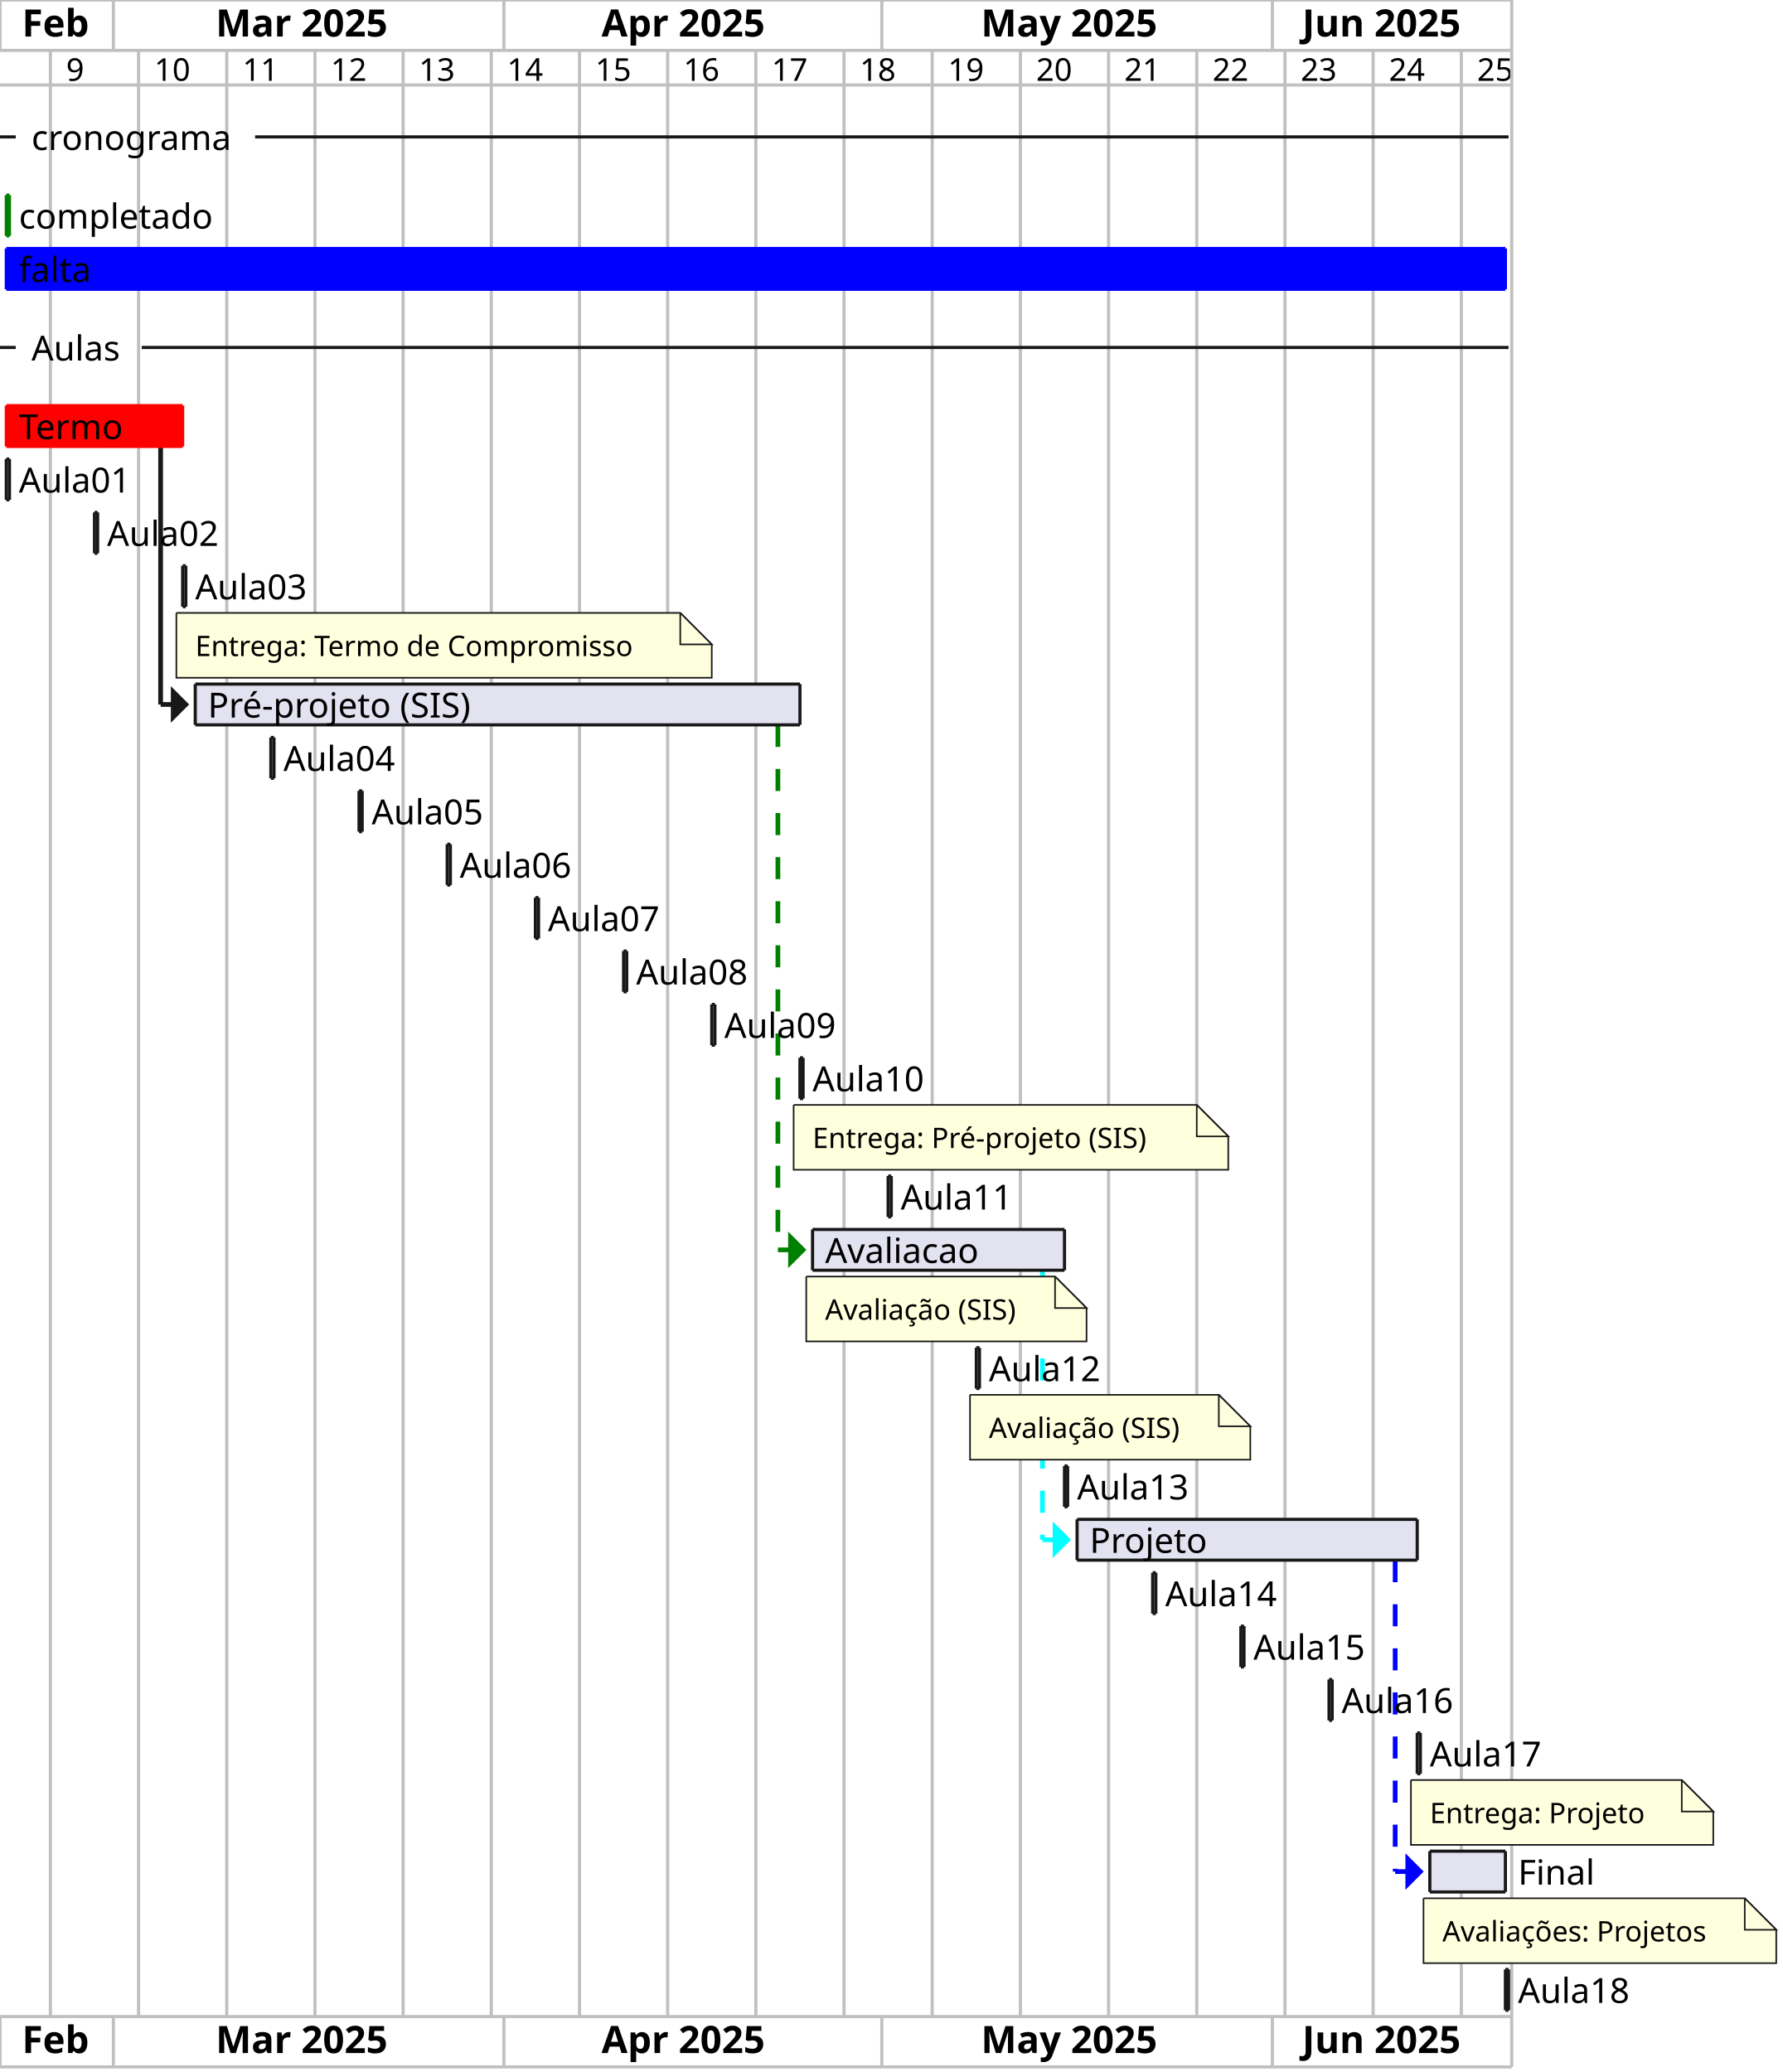
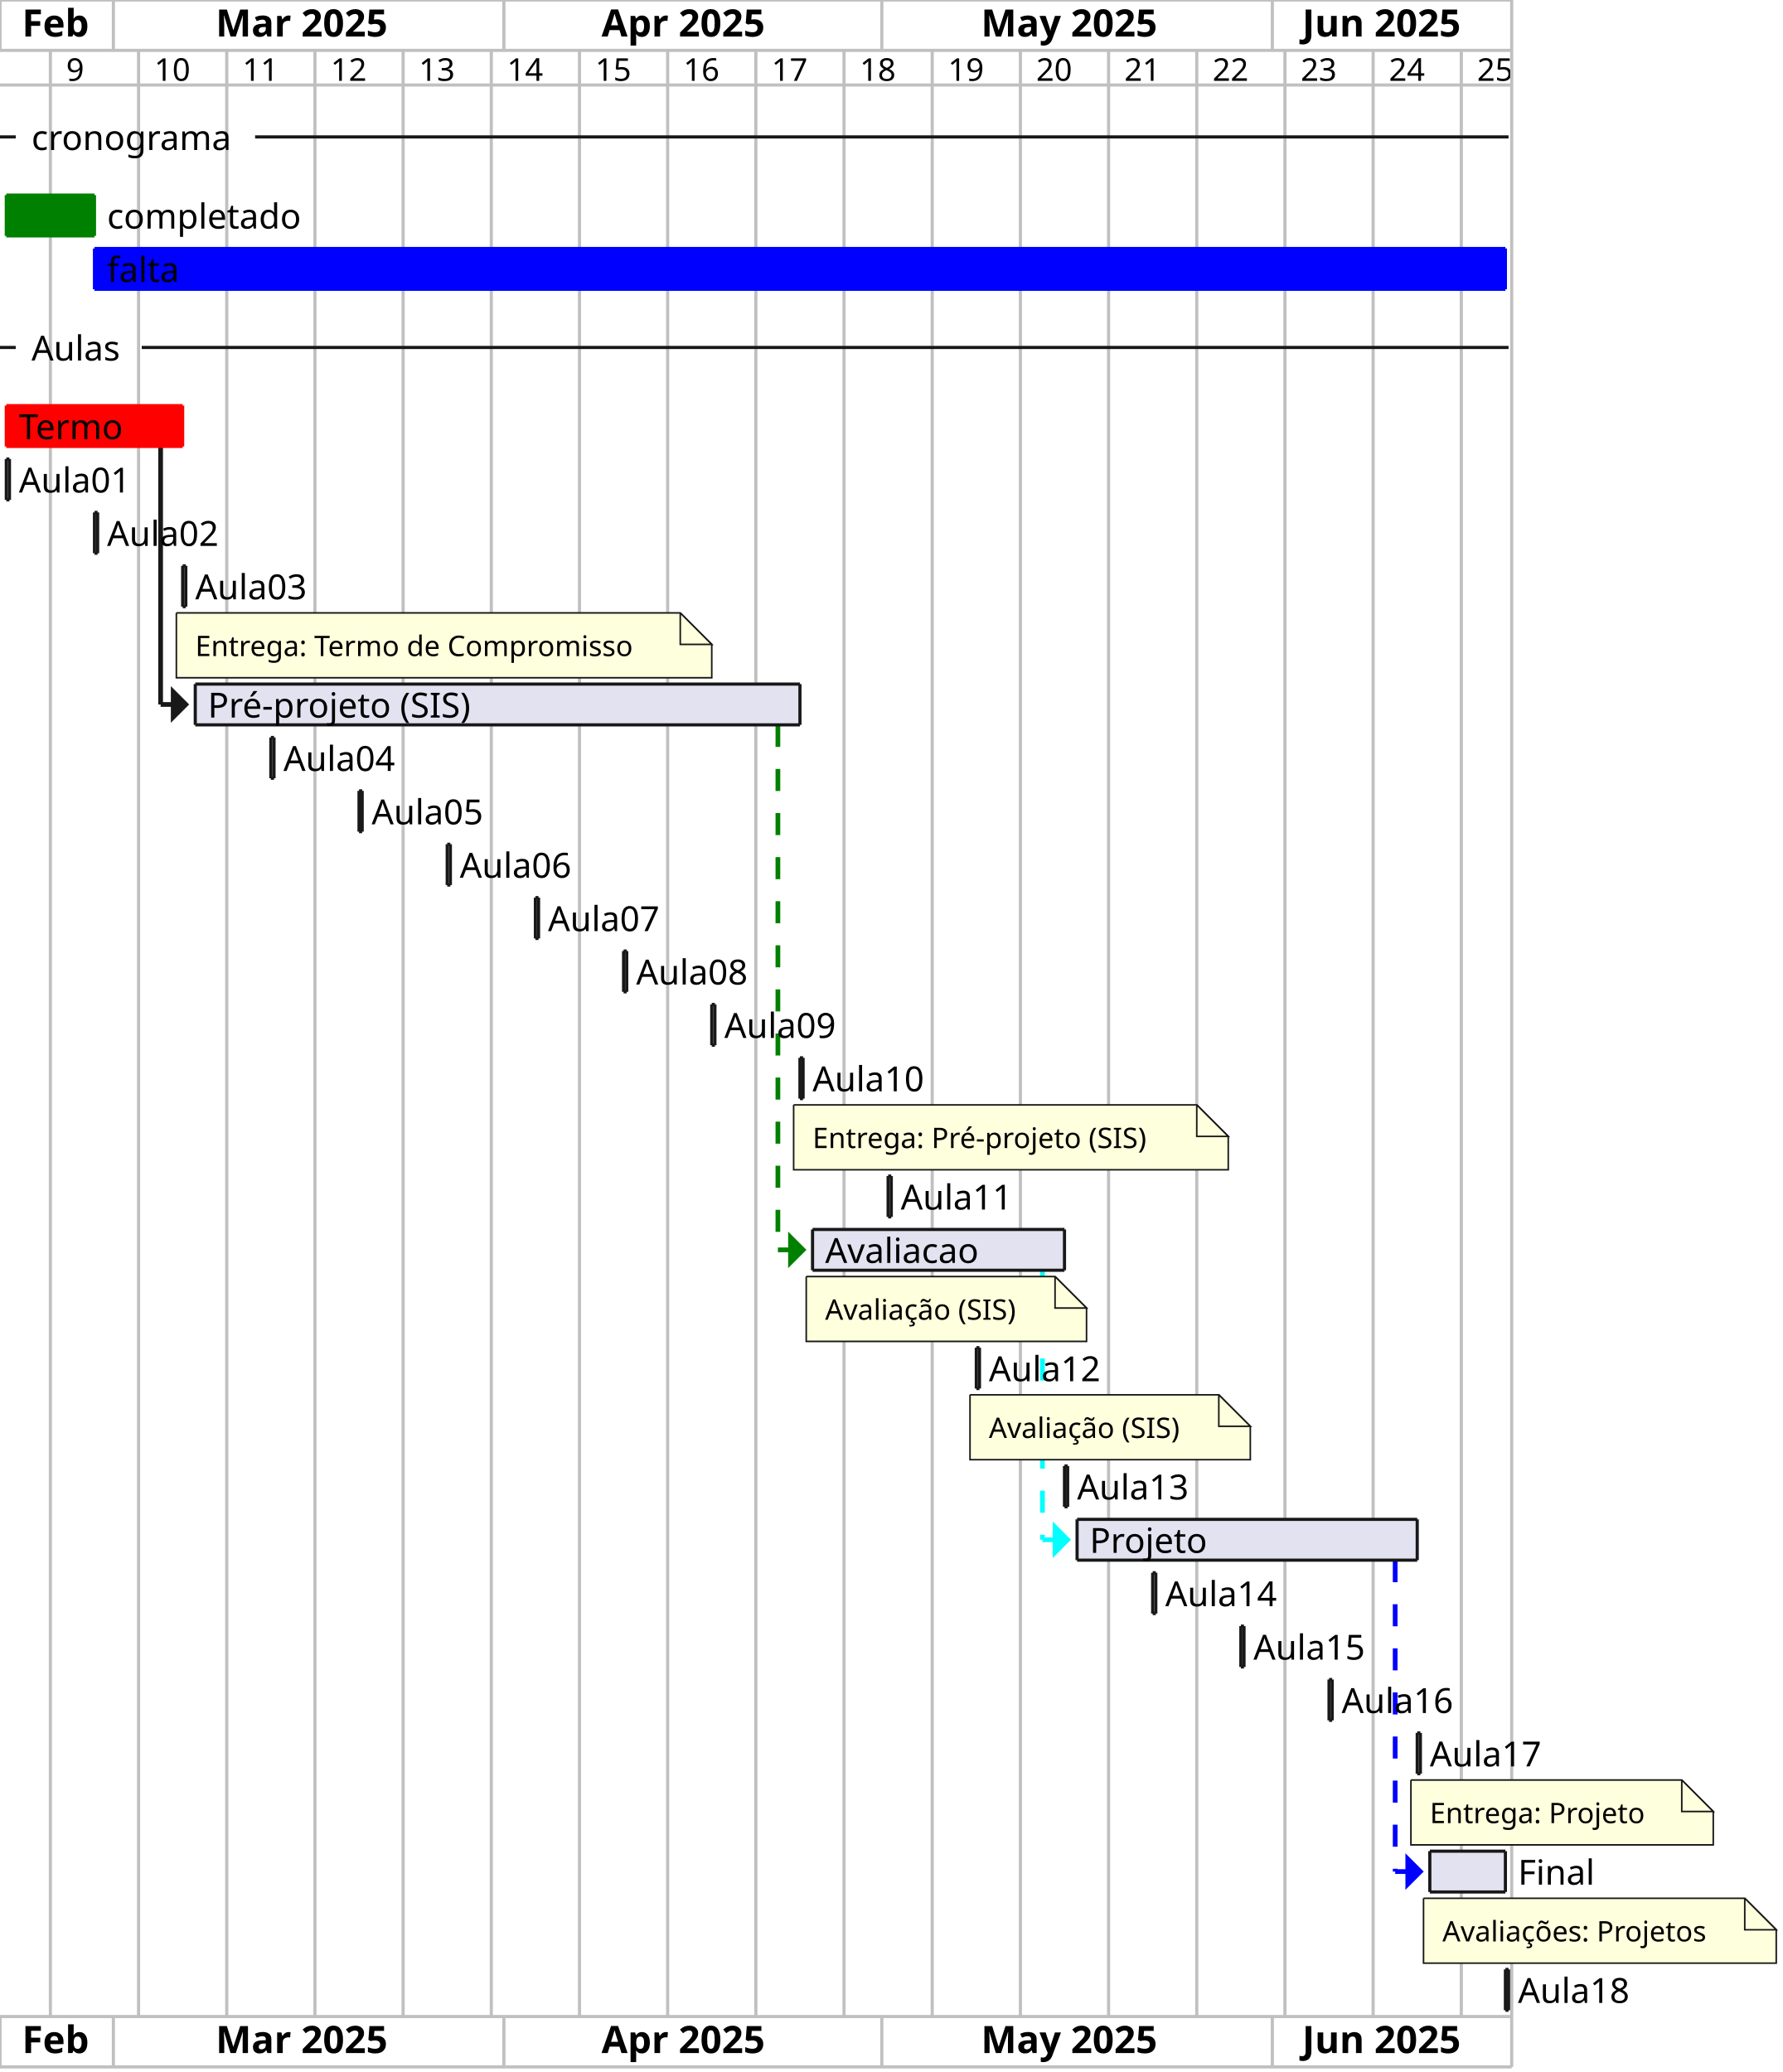
<svg xmlns="http://www.w3.org/2000/svg" contentStyleType="text/css" height="658px" preserveAspectRatio="none" style="width:566px;height:658px;background:#FFFFFF;" version="1.1" viewBox="0 0 566 658" width="566px" zoomAndPan="magnify">
  <defs />
  <g>
    <text fill="#000000" font-family="sans-serif" font-size="10" lengthAdjust="spacing" textLength="6" x="21" y="25.668">9</text>
    <text fill="#000000" font-family="sans-serif" font-size="10" lengthAdjust="spacing" textLength="12" x="49" y="25.668">10</text>
    <text fill="#000000" font-family="sans-serif" font-size="10" lengthAdjust="spacing" textLength="12" x="77" y="25.668">11</text>
    <text fill="#000000" font-family="sans-serif" font-size="10" lengthAdjust="spacing" textLength="12" x="105" y="25.668">12</text>
    <text fill="#000000" font-family="sans-serif" font-size="10" lengthAdjust="spacing" textLength="12" x="133" y="25.668">13</text>
    <text fill="#000000" font-family="sans-serif" font-size="10" lengthAdjust="spacing" textLength="12" x="161" y="25.668">14</text>
    <text fill="#000000" font-family="sans-serif" font-size="10" lengthAdjust="spacing" textLength="12" x="189" y="25.668">15</text>
    <text fill="#000000" font-family="sans-serif" font-size="10" lengthAdjust="spacing" textLength="12" x="217" y="25.668">16</text>
    <text fill="#000000" font-family="sans-serif" font-size="10" lengthAdjust="spacing" textLength="12" x="245" y="25.668">17</text>
    <text fill="#000000" font-family="sans-serif" font-size="10" lengthAdjust="spacing" textLength="12" x="273" y="25.668">18</text>
    <text fill="#000000" font-family="sans-serif" font-size="10" lengthAdjust="spacing" textLength="12" x="301" y="25.668">19</text>
    <text fill="#000000" font-family="sans-serif" font-size="10" lengthAdjust="spacing" textLength="12" x="329" y="25.668">20</text>
    <text fill="#000000" font-family="sans-serif" font-size="10" lengthAdjust="spacing" textLength="12" x="357" y="25.668">21</text>
    <text fill="#000000" font-family="sans-serif" font-size="10" lengthAdjust="spacing" textLength="12" x="385" y="25.668">22</text>
    <text fill="#000000" font-family="sans-serif" font-size="10" lengthAdjust="spacing" textLength="12" x="413" y="25.668">23</text>
    <text fill="#000000" font-family="sans-serif" font-size="10" lengthAdjust="spacing" textLength="12" x="441" y="25.668">24</text>
    <text fill="#000000" font-family="sans-serif" font-size="10" lengthAdjust="spacing" textLength="12" x="469" y="25.668">25</text>
    <line style="stroke:#C0C0C0;stroke-width:1.0;" x1="16" x2="16" y1="16" y2="640.385" />
    <line style="stroke:#C0C0C0;stroke-width:1.0;" x1="44" x2="44" y1="16" y2="640.385" />
    <line style="stroke:#C0C0C0;stroke-width:1.0;" x1="72" x2="72" y1="16" y2="640.385" />
    <line style="stroke:#C0C0C0;stroke-width:1.0;" x1="100" x2="100" y1="16" y2="640.385" />
    <line style="stroke:#C0C0C0;stroke-width:1.0;" x1="128" x2="128" y1="16" y2="640.385" />
    <line style="stroke:#C0C0C0;stroke-width:1.0;" x1="156" x2="156" y1="16" y2="640.385" />
    <line style="stroke:#C0C0C0;stroke-width:1.0;" x1="184" x2="184" y1="16" y2="640.385" />
    <line style="stroke:#C0C0C0;stroke-width:1.0;" x1="212" x2="212" y1="16" y2="640.385" />
    <line style="stroke:#C0C0C0;stroke-width:1.0;" x1="240" x2="240" y1="16" y2="640.385" />
    <line style="stroke:#C0C0C0;stroke-width:1.0;" x1="268" x2="268" y1="16" y2="640.385" />
    <line style="stroke:#C0C0C0;stroke-width:1.0;" x1="296" x2="296" y1="16" y2="640.385" />
    <line style="stroke:#C0C0C0;stroke-width:1.0;" x1="324" x2="324" y1="16" y2="640.385" />
    <line style="stroke:#C0C0C0;stroke-width:1.0;" x1="352" x2="352" y1="16" y2="640.385" />
    <line style="stroke:#C0C0C0;stroke-width:1.0;" x1="380" x2="380" y1="16" y2="640.385" />
    <line style="stroke:#C0C0C0;stroke-width:1.0;" x1="408" x2="408" y1="16" y2="640.385" />
    <line style="stroke:#C0C0C0;stroke-width:1.0;" x1="436" x2="436" y1="16" y2="640.385" />
    <line style="stroke:#C0C0C0;stroke-width:1.0;" x1="464" x2="464" y1="16" y2="640.385" />
    <line style="stroke:#C0C0C0;stroke-width:1.0;" x1="480" x2="480" y1="16" y2="640.385" />
    <line style="stroke:#C0C0C0;stroke-width:1.0;" x1="0" x2="0" y1="0" y2="16" />
    <line style="stroke:#C0C0C0;stroke-width:1.0;" x1="36" x2="36" y1="0" y2="16" />
    <text fill="#000000" font-family="sans-serif" font-size="12" font-weight="bold" lengthAdjust="spacing" textLength="22" x="7" y="11.602">Feb</text>
    <line style="stroke:#C0C0C0;stroke-width:1.0;" x1="160" x2="160" y1="0" y2="16" />
    <text fill="#000000" font-family="sans-serif" font-size="12" font-weight="bold" lengthAdjust="spacing" textLength="59" x="68.5" y="11.602">Mar 2025</text>
    <line style="stroke:#C0C0C0;stroke-width:1.0;" x1="280" x2="280" y1="0" y2="16" />
    <text fill="#000000" font-family="sans-serif" font-size="12" font-weight="bold" lengthAdjust="spacing" textLength="58" x="191" y="11.602">Apr 2025</text>
    <line style="stroke:#C0C0C0;stroke-width:1.0;" x1="404" x2="404" y1="0" y2="16" />
    <text fill="#000000" font-family="sans-serif" font-size="12" font-weight="bold" lengthAdjust="spacing" textLength="61" x="311.5" y="11.602">May 2025</text>
    <line style="stroke:#C0C0C0;stroke-width:1.0;" x1="480" x2="480" y1="0" y2="16" />
    <text fill="#000000" font-family="sans-serif" font-size="12" font-weight="bold" lengthAdjust="spacing" textLength="57" x="413.5" y="11.602">Jun 2025</text>
    <line style="stroke:#C0C0C0;stroke-width:1.0;" x1="0" x2="480" y1="0" y2="0" />
    <line style="stroke:#C0C0C0;stroke-width:1.0;" x1="0" x2="480" y1="16" y2="16" />
    <line style="stroke:#C0C0C0;stroke-width:1.0;" x1="0" x2="480" y1="27" y2="27" />
    <line style="stroke:#181818;stroke-width:1.5;" x1="51" x2="51" y1="141.775" y2="223.718" />
    <line style="stroke:#181818;stroke-width:1.5;" x1="51" x2="59" y1="223.718" y2="223.718" />
    <polygon fill="#181818" points="55,219.718,55,223.718,55,227.718,59,223.718" style="stroke:#181818;stroke-width:1.5;" />
    <line style="stroke:#008000;stroke-width:1.5;stroke-dasharray:7.0,7.0;" x1="247" x2="247" y1="230.195" y2="396.913" />
    <line style="stroke:#008000;stroke-width:1.5;stroke-dasharray:7.0,7.0;" x1="247" x2="255" y1="396.913" y2="396.913" />
    <polygon fill="#008000" points="251,392.913,251,396.913,251,400.913,255,396.913" style="stroke:#008000;stroke-width:1.5;" />
    <line style="stroke:#00FFFF;stroke-width:1.5;stroke-dasharray:7.0,7.0;" x1="331" x2="331" y1="403.391" y2="488.978" />
    <line style="stroke:#00FFFF;stroke-width:1.5;stroke-dasharray:7.0,7.0;" x1="331" x2="339" y1="488.978" y2="488.978" />
    <polygon fill="#00FFFF" points="335,484.978,335,488.978,335,492.978,339,488.978" style="stroke:#00FFFF;stroke-width:1.5;" />
    <line style="stroke:#0000FF;stroke-width:1.5;stroke-dasharray:7.0,7.0;" x1="443" x2="443" y1="495.455" y2="594.352" />
    <line style="stroke:#0000FF;stroke-width:1.5;stroke-dasharray:7.0,7.0;" x1="443" x2="451" y1="594.352" y2="594.352" />
    <polygon fill="#0000FF" points="447,590.352,447,594.352,447,598.352,451,594.352" style="stroke:#0000FF;stroke-width:1.5;" />
    <line style="stroke:#181818;stroke-width:1.0;" x1="0" x2="5" y1="43.477" y2="43.477" />
    <line style="stroke:#181818;stroke-width:1.0;" x1="81" x2="479" y1="43.477" y2="43.477" />
-     <rect fill="#008000" height="12.955" style="stroke:none;stroke-width:1.0;" width="1" x="2" y="61.955" />
-     <line style="stroke:#008000;stroke-width:1.0;" x1="2" x2="3" y1="61.955" y2="61.955" />
-     <line style="stroke:#008000;stroke-width:1.0;" x1="2" x2="3" y1="74.91" y2="74.91" />
+     <rect fill="#008000" height="12.955" style="stroke:none;stroke-width:1.0;" width="28" x="2" y="61.955" />
+     <line style="stroke:#008000;stroke-width:1.0;" x1="2" x2="30" y1="61.955" y2="61.955" />
+     <line style="stroke:#008000;stroke-width:1.0;" x1="2" x2="30" y1="74.91" y2="74.91" />
    <line style="stroke:#008000;stroke-width:1.0;" x1="2" x2="2" y1="61.955" y2="74.91" />
-     <line style="stroke:#008000;stroke-width:1.0;" x1="3" x2="3" y1="61.955" y2="74.91" />
-     <rect fill="#0000FF" height="12.955" style="stroke:none;stroke-width:1.0;" width="476" x="2" y="78.91" />
-     <line style="stroke:#0000FF;stroke-width:1.0;" x1="2" x2="478" y1="78.91" y2="78.91" />
-     <line style="stroke:#0000FF;stroke-width:1.0;" x1="2" x2="478" y1="91.865" y2="91.865" />
-     <line style="stroke:#0000FF;stroke-width:1.0;" x1="2" x2="2" y1="78.91" y2="91.865" />
+     <line style="stroke:#008000;stroke-width:1.0;" x1="30" x2="30" y1="61.955" y2="74.91" />
+     <rect fill="#0000FF" height="12.955" style="stroke:none;stroke-width:1.0;" width="448" x="30" y="78.91" />
+     <line style="stroke:#0000FF;stroke-width:1.0;" x1="30" x2="478" y1="78.91" y2="78.91" />
+     <line style="stroke:#0000FF;stroke-width:1.0;" x1="30" x2="478" y1="91.865" y2="91.865" />
+     <line style="stroke:#0000FF;stroke-width:1.0;" x1="30" x2="30" y1="78.91" y2="91.865" />
    <line style="stroke:#0000FF;stroke-width:1.0;" x1="478" x2="478" y1="78.91" y2="91.865" />
    <line style="stroke:#181818;stroke-width:1.0;" x1="0" x2="5" y1="110.343" y2="110.343" />
    <line style="stroke:#181818;stroke-width:1.0;" x1="45" x2="479" y1="110.343" y2="110.343" />
    <rect fill="#FF0000" height="12.955" style="stroke:none;stroke-width:1.0;" width="56" x="2" y="128.82" />
    <line style="stroke:#FF0000;stroke-width:1.0;" x1="2" x2="58" y1="128.82" y2="128.82" />
    <line style="stroke:#FF0000;stroke-width:1.0;" x1="2" x2="58" y1="141.775" y2="141.775" />
    <line style="stroke:#FF0000;stroke-width:1.0;" x1="2" x2="2" y1="128.82" y2="141.775" />
    <line style="stroke:#FF0000;stroke-width:1.0;" x1="58" x2="58" y1="128.82" y2="141.775" />
    <rect fill="#E2E2F0" height="12.955" style="stroke:none;stroke-width:1.0;" width="1" x="2" y="145.775" />
    <line style="stroke:#181818;stroke-width:1.0;" x1="2" x2="3" y1="145.775" y2="145.775" />
    <line style="stroke:#181818;stroke-width:1.0;" x1="2" x2="3" y1="158.731" y2="158.731" />
    <line style="stroke:#181818;stroke-width:1.0;" x1="2" x2="2" y1="145.775" y2="158.731" />
    <line style="stroke:#181818;stroke-width:1.0;" x1="3" x2="3" y1="145.775" y2="158.731" />
    <rect fill="#E2E2F0" height="12.955" style="stroke:none;stroke-width:1.0;" width="1" x="30" y="162.731" />
    <line style="stroke:#181818;stroke-width:1.0;" x1="30" x2="31" y1="162.731" y2="162.731" />
    <line style="stroke:#181818;stroke-width:1.0;" x1="30" x2="31" y1="175.685" y2="175.685" />
    <line style="stroke:#181818;stroke-width:1.0;" x1="30" x2="30" y1="162.731" y2="175.685" />
    <line style="stroke:#181818;stroke-width:1.0;" x1="31" x2="31" y1="162.731" y2="175.685" />
    <path d="M56,194.641 L56,215.24 L226,215.24 L226,204.641 L216,194.641 L56,194.641 " fill="#FEFFDD" style="stroke:#181818;stroke-width:0.5;" />
    <path d="M216,194.641 L216,204.641 L226,204.641 L216,194.641 " fill="#FEFFDD" style="stroke:#181818;stroke-width:0.5;" />
    <text fill="#000000" font-family="sans-serif" font-size="9" lengthAdjust="spacing" textLength="149" x="62" y="208.342">Entrega: Termo de Compromisso</text>
    <rect fill="#E2E2F0" height="12.955" style="stroke:none;stroke-width:1.0;" width="1" x="58" y="179.685" />
    <line style="stroke:#181818;stroke-width:1.0;" x1="58" x2="59" y1="179.685" y2="179.685" />
    <line style="stroke:#181818;stroke-width:1.0;" x1="58" x2="59" y1="192.641" y2="192.641" />
    <line style="stroke:#181818;stroke-width:1.0;" x1="58" x2="58" y1="179.685" y2="192.641" />
    <line style="stroke:#181818;stroke-width:1.0;" x1="59" x2="59" y1="179.685" y2="192.641" />
    <rect fill="#E2E2F0" height="12.955" style="stroke:none;stroke-width:1.0;" width="192" x="62" y="217.24" />
    <line style="stroke:#181818;stroke-width:1.0;" x1="62" x2="254" y1="217.24" y2="217.24" />
    <line style="stroke:#181818;stroke-width:1.0;" x1="62" x2="254" y1="230.195" y2="230.195" />
    <line style="stroke:#181818;stroke-width:1.0;" x1="62" x2="62" y1="217.24" y2="230.195" />
    <line style="stroke:#181818;stroke-width:1.0;" x1="254" x2="254" y1="217.24" y2="230.195" />
    <rect fill="#E2E2F0" height="12.955" style="stroke:none;stroke-width:1.0;" width="1" x="86" y="234.195" />
    <line style="stroke:#181818;stroke-width:1.0;" x1="86" x2="87" y1="234.195" y2="234.195" />
    <line style="stroke:#181818;stroke-width:1.0;" x1="86" x2="87" y1="247.15" y2="247.15" />
    <line style="stroke:#181818;stroke-width:1.0;" x1="86" x2="86" y1="234.195" y2="247.15" />
    <line style="stroke:#181818;stroke-width:1.0;" x1="87" x2="87" y1="234.195" y2="247.15" />
    <rect fill="#E2E2F0" height="12.955" style="stroke:none;stroke-width:1.0;" width="1" x="114" y="251.15" />
    <line style="stroke:#181818;stroke-width:1.0;" x1="114" x2="115" y1="251.15" y2="251.15" />
    <line style="stroke:#181818;stroke-width:1.0;" x1="114" x2="115" y1="264.106" y2="264.106" />
    <line style="stroke:#181818;stroke-width:1.0;" x1="114" x2="114" y1="251.15" y2="264.106" />
    <line style="stroke:#181818;stroke-width:1.0;" x1="115" x2="115" y1="251.15" y2="264.106" />
    <rect fill="#E2E2F0" height="12.955" style="stroke:none;stroke-width:1.0;" width="1" x="142" y="268.106" />
    <line style="stroke:#181818;stroke-width:1.0;" x1="142" x2="143" y1="268.106" y2="268.106" />
    <line style="stroke:#181818;stroke-width:1.0;" x1="142" x2="143" y1="281.06" y2="281.06" />
    <line style="stroke:#181818;stroke-width:1.0;" x1="142" x2="142" y1="268.106" y2="281.06" />
    <line style="stroke:#181818;stroke-width:1.0;" x1="143" x2="143" y1="268.106" y2="281.06" />
    <rect fill="#E2E2F0" height="12.955" style="stroke:none;stroke-width:1.0;" width="1" x="170" y="285.06" />
    <line style="stroke:#181818;stroke-width:1.0;" x1="170" x2="171" y1="285.06" y2="285.06" />
    <line style="stroke:#181818;stroke-width:1.0;" x1="170" x2="171" y1="298.016" y2="298.016" />
    <line style="stroke:#181818;stroke-width:1.0;" x1="170" x2="170" y1="285.06" y2="298.016" />
    <line style="stroke:#181818;stroke-width:1.0;" x1="171" x2="171" y1="285.06" y2="298.016" />
    <rect fill="#E2E2F0" height="12.955" style="stroke:none;stroke-width:1.0;" width="1" x="198" y="302.016" />
    <line style="stroke:#181818;stroke-width:1.0;" x1="198" x2="199" y1="302.016" y2="302.016" />
    <line style="stroke:#181818;stroke-width:1.0;" x1="198" x2="199" y1="314.971" y2="314.971" />
    <line style="stroke:#181818;stroke-width:1.0;" x1="198" x2="198" y1="302.016" y2="314.971" />
    <line style="stroke:#181818;stroke-width:1.0;" x1="199" x2="199" y1="302.016" y2="314.971" />
    <rect fill="#E2E2F0" height="12.955" style="stroke:none;stroke-width:1.0;" width="1" x="226" y="318.971" />
    <line style="stroke:#181818;stroke-width:1.0;" x1="226" x2="227" y1="318.971" y2="318.971" />
    <line style="stroke:#181818;stroke-width:1.0;" x1="226" x2="227" y1="331.926" y2="331.926" />
    <line style="stroke:#181818;stroke-width:1.0;" x1="226" x2="226" y1="318.971" y2="331.926" />
    <line style="stroke:#181818;stroke-width:1.0;" x1="227" x2="227" y1="318.971" y2="331.926" />
    <path d="M252,350.881 L252,371.481 L390,371.481 L390,360.881 L380,350.881 L252,350.881 " fill="#FEFFDD" style="stroke:#181818;stroke-width:0.5;" />
    <path d="M380,350.881 L380,360.881 L390,360.881 L380,350.881 " fill="#FEFFDD" style="stroke:#181818;stroke-width:0.5;" />
    <text fill="#000000" font-family="sans-serif" font-size="9" lengthAdjust="spacing" textLength="114" x="258" y="364.582">Entrega: Pré-projeto (SIS)</text>
    <rect fill="#E2E2F0" height="12.955" style="stroke:none;stroke-width:1.0;" width="1" x="254" y="335.926" />
    <line style="stroke:#181818;stroke-width:1.0;" x1="254" x2="255" y1="335.926" y2="335.926" />
    <line style="stroke:#181818;stroke-width:1.0;" x1="254" x2="255" y1="348.881" y2="348.881" />
    <line style="stroke:#181818;stroke-width:1.0;" x1="254" x2="254" y1="335.926" y2="348.881" />
    <line style="stroke:#181818;stroke-width:1.0;" x1="255" x2="255" y1="335.926" y2="348.881" />
    <rect fill="#E2E2F0" height="12.955" style="stroke:none;stroke-width:1.0;" width="1" x="282" y="373.481" />
    <line style="stroke:#181818;stroke-width:1.0;" x1="282" x2="283" y1="373.481" y2="373.481" />
    <line style="stroke:#181818;stroke-width:1.0;" x1="282" x2="283" y1="386.435" y2="386.435" />
    <line style="stroke:#181818;stroke-width:1.0;" x1="282" x2="282" y1="373.481" y2="386.435" />
    <line style="stroke:#181818;stroke-width:1.0;" x1="283" x2="283" y1="373.481" y2="386.435" />
    <path d="M256,405.391 L256,425.99 L345,425.99 L345,415.391 L335,405.391 L256,405.391 " fill="#FEFFDD" style="stroke:#181818;stroke-width:0.5;" />
    <path d="M335,405.391 L335,415.391 L345,415.391 L335,405.391 " fill="#FEFFDD" style="stroke:#181818;stroke-width:0.5;" />
    <text fill="#000000" font-family="sans-serif" font-size="9" lengthAdjust="spacing" textLength="65" x="262" y="419.092">Avaliação (SIS)</text>
    <rect fill="#E2E2F0" height="12.955" style="stroke:none;stroke-width:1.0;" width="80" x="258" y="390.435" />
    <line style="stroke:#181818;stroke-width:1.0;" x1="258" x2="338" y1="390.435" y2="390.435" />
    <line style="stroke:#181818;stroke-width:1.0;" x1="258" x2="338" y1="403.391" y2="403.391" />
    <line style="stroke:#181818;stroke-width:1.0;" x1="258" x2="258" y1="390.435" y2="403.391" />
    <line style="stroke:#181818;stroke-width:1.0;" x1="338" x2="338" y1="390.435" y2="403.391" />
    <path d="M308,442.945 L308,463.545 L397,463.545 L397,452.945 L387,442.945 L308,442.945 " fill="#FEFFDD" style="stroke:#181818;stroke-width:0.5;" />
    <path d="M387,442.945 L387,452.945 L397,452.945 L387,442.945 " fill="#FEFFDD" style="stroke:#181818;stroke-width:0.5;" />
    <text fill="#000000" font-family="sans-serif" font-size="9" lengthAdjust="spacing" textLength="65" x="314" y="456.647">Avaliação (SIS)</text>
    <rect fill="#E2E2F0" height="12.955" style="stroke:none;stroke-width:1.0;" width="1" x="310" y="427.99" />
    <line style="stroke:#181818;stroke-width:1.0;" x1="310" x2="311" y1="427.99" y2="427.99" />
    <line style="stroke:#181818;stroke-width:1.0;" x1="310" x2="311" y1="440.945" y2="440.945" />
    <line style="stroke:#181818;stroke-width:1.0;" x1="310" x2="310" y1="427.99" y2="440.945" />
    <line style="stroke:#181818;stroke-width:1.0;" x1="311" x2="311" y1="427.99" y2="440.945" />
    <rect fill="#E2E2F0" height="12.955" style="stroke:none;stroke-width:1.0;" width="1" x="338" y="465.545" />
    <line style="stroke:#181818;stroke-width:1.0;" x1="338" x2="339" y1="465.545" y2="465.545" />
    <line style="stroke:#181818;stroke-width:1.0;" x1="338" x2="339" y1="478.5" y2="478.5" />
    <line style="stroke:#181818;stroke-width:1.0;" x1="338" x2="338" y1="465.545" y2="478.5" />
    <line style="stroke:#181818;stroke-width:1.0;" x1="339" x2="339" y1="465.545" y2="478.5" />
    <rect fill="#E2E2F0" height="12.955" style="stroke:none;stroke-width:1.0;" width="108" x="342" y="482.5" />
    <line style="stroke:#181818;stroke-width:1.0;" x1="342" x2="450" y1="482.5" y2="482.5" />
    <line style="stroke:#181818;stroke-width:1.0;" x1="342" x2="450" y1="495.455" y2="495.455" />
    <line style="stroke:#181818;stroke-width:1.0;" x1="342" x2="342" y1="482.5" y2="495.455" />
    <line style="stroke:#181818;stroke-width:1.0;" x1="450" x2="450" y1="482.5" y2="495.455" />
    <rect fill="#E2E2F0" height="12.955" style="stroke:none;stroke-width:1.0;" width="1" x="366" y="499.455" />
    <line style="stroke:#181818;stroke-width:1.0;" x1="366" x2="367" y1="499.455" y2="499.455" />
    <line style="stroke:#181818;stroke-width:1.0;" x1="366" x2="367" y1="512.41" y2="512.41" />
    <line style="stroke:#181818;stroke-width:1.0;" x1="366" x2="366" y1="499.455" y2="512.41" />
    <line style="stroke:#181818;stroke-width:1.0;" x1="367" x2="367" y1="499.455" y2="512.41" />
    <rect fill="#E2E2F0" height="12.955" style="stroke:none;stroke-width:1.0;" width="1" x="394" y="516.41" />
    <line style="stroke:#181818;stroke-width:1.0;" x1="394" x2="395" y1="516.41" y2="516.41" />
    <line style="stroke:#181818;stroke-width:1.0;" x1="394" x2="395" y1="529.365" y2="529.365" />
    <line style="stroke:#181818;stroke-width:1.0;" x1="394" x2="394" y1="516.41" y2="529.365" />
    <line style="stroke:#181818;stroke-width:1.0;" x1="395" x2="395" y1="516.41" y2="529.365" />
    <rect fill="#E2E2F0" height="12.955" style="stroke:none;stroke-width:1.0;" width="1" x="422" y="533.365" />
    <line style="stroke:#181818;stroke-width:1.0;" x1="422" x2="423" y1="533.365" y2="533.365" />
    <line style="stroke:#181818;stroke-width:1.0;" x1="422" x2="423" y1="546.32" y2="546.32" />
    <line style="stroke:#181818;stroke-width:1.0;" x1="422" x2="422" y1="533.365" y2="546.32" />
    <line style="stroke:#181818;stroke-width:1.0;" x1="423" x2="423" y1="533.365" y2="546.32" />
    <path d="M448,565.275 L448,585.875 L544,585.875 L544,575.275 L534,565.275 L448,565.275 " fill="#FEFFDD" style="stroke:#181818;stroke-width:0.5;" />
    <path d="M534,565.275 L534,575.275 L544,575.275 L534,565.275 " fill="#FEFFDD" style="stroke:#181818;stroke-width:0.5;" />
    <text fill="#000000" font-family="sans-serif" font-size="9" lengthAdjust="spacing" textLength="72" x="454" y="578.977">Entrega: Projeto</text>
    <rect fill="#E2E2F0" height="12.955" style="stroke:none;stroke-width:1.0;" width="1" x="450" y="550.32" />
    <line style="stroke:#181818;stroke-width:1.0;" x1="450" x2="451" y1="550.32" y2="550.32" />
    <line style="stroke:#181818;stroke-width:1.0;" x1="450" x2="451" y1="563.275" y2="563.275" />
    <line style="stroke:#181818;stroke-width:1.0;" x1="450" x2="450" y1="550.32" y2="563.275" />
    <line style="stroke:#181818;stroke-width:1.0;" x1="451" x2="451" y1="550.32" y2="563.275" />
    <path d="M452,602.83 L452,623.43 L564,623.43 L564,612.83 L554,602.83 L452,602.83 " fill="#FEFFDD" style="stroke:#181818;stroke-width:0.5;" />
    <path d="M554,602.83 L554,612.83 L564,612.83 L554,602.83 " fill="#FEFFDD" style="stroke:#181818;stroke-width:0.5;" />
    <text fill="#000000" font-family="sans-serif" font-size="9" lengthAdjust="spacing" textLength="91" x="458" y="616.531">Avaliações: Projetos</text>
    <rect fill="#E2E2F0" height="12.955" style="stroke:none;stroke-width:1.0;" width="24" x="454" y="587.875" />
    <line style="stroke:#181818;stroke-width:1.0;" x1="454" x2="478" y1="587.875" y2="587.875" />
    <line style="stroke:#181818;stroke-width:1.0;" x1="454" x2="478" y1="600.83" y2="600.83" />
    <line style="stroke:#181818;stroke-width:1.0;" x1="454" x2="454" y1="587.875" y2="600.83" />
    <line style="stroke:#181818;stroke-width:1.0;" x1="478" x2="478" y1="587.875" y2="600.83" />
    <rect fill="#E2E2F0" height="12.955" style="stroke:none;stroke-width:1.0;" width="1" x="478" y="625.43" />
    <line style="stroke:#181818;stroke-width:1.0;" x1="478" x2="479" y1="625.43" y2="625.43" />
    <line style="stroke:#181818;stroke-width:1.0;" x1="478" x2="479" y1="638.385" y2="638.385" />
    <line style="stroke:#181818;stroke-width:1.0;" x1="478" x2="478" y1="625.43" y2="638.385" />
    <line style="stroke:#181818;stroke-width:1.0;" x1="479" x2="479" y1="625.43" y2="638.385" />
    <text fill="#000000" font-family="sans-serif" font-size="11" lengthAdjust="spacing" textLength="66" x="10" y="47.635">cronograma</text>
-     <text fill="#000000" font-family="sans-serif" font-size="11" lengthAdjust="spacing" textLength="63" x="6" y="72.59">completado</text>
-     <text fill="#000000" font-family="sans-serif" font-size="11" lengthAdjust="spacing" textLength="23" x="6" y="89.545">falta</text>
+     <text fill="#000000" font-family="sans-serif" font-size="11" lengthAdjust="spacing" textLength="63" x="34" y="72.59">completado</text>
+     <text fill="#000000" font-family="sans-serif" font-size="11" lengthAdjust="spacing" textLength="23" x="34" y="89.545">falta</text>
    <text fill="#000000" font-family="sans-serif" font-size="11" lengthAdjust="spacing" textLength="30" x="10" y="114.5">Aulas</text>
    <text fill="#000000" font-family="sans-serif" font-size="11" lengthAdjust="spacing" textLength="35" x="6" y="139.455">Termo</text>
    <text fill="#000000" font-family="sans-serif" font-size="11" lengthAdjust="spacing" textLength="38" x="6" y="156.41">Aula01</text>
    <text fill="#000000" font-family="sans-serif" font-size="11" lengthAdjust="spacing" textLength="38" x="34" y="173.365">Aula02</text>
    <text fill="#000000" font-family="sans-serif" font-size="11" lengthAdjust="spacing" textLength="38" x="62" y="190.32">Aula03</text>
    <text fill="#000000" font-family="sans-serif" font-size="11" lengthAdjust="spacing" textLength="88" x="66" y="227.875">Pré-projeto (SIS)</text>
    <text fill="#000000" font-family="sans-serif" font-size="11" lengthAdjust="spacing" textLength="38" x="90" y="244.83">Aula04</text>
    <text fill="#000000" font-family="sans-serif" font-size="11" lengthAdjust="spacing" textLength="38" x="118" y="261.785">Aula05</text>
    <text fill="#000000" font-family="sans-serif" font-size="11" lengthAdjust="spacing" textLength="38" x="146" y="278.74">Aula06</text>
    <text fill="#000000" font-family="sans-serif" font-size="11" lengthAdjust="spacing" textLength="38" x="174" y="295.695">Aula07</text>
    <text fill="#000000" font-family="sans-serif" font-size="11" lengthAdjust="spacing" textLength="38" x="202" y="312.65">Aula08</text>
    <text fill="#000000" font-family="sans-serif" font-size="11" lengthAdjust="spacing" textLength="38" x="230" y="329.606">Aula09</text>
    <text fill="#000000" font-family="sans-serif" font-size="11" lengthAdjust="spacing" textLength="38" x="258" y="346.56">Aula10</text>
    <text fill="#000000" font-family="sans-serif" font-size="11" lengthAdjust="spacing" textLength="38" x="286" y="384.115">Aula11</text>
    <text fill="#000000" font-family="sans-serif" font-size="11" lengthAdjust="spacing" textLength="51" x="262" y="401.07">Avaliacao</text>
    <text fill="#000000" font-family="sans-serif" font-size="11" lengthAdjust="spacing" textLength="38" x="314" y="438.625">Aula12</text>
    <text fill="#000000" font-family="sans-serif" font-size="11" lengthAdjust="spacing" textLength="38" x="342" y="476.18">Aula13</text>
    <text fill="#000000" font-family="sans-serif" font-size="11" lengthAdjust="spacing" textLength="38" x="346" y="493.135">Projeto</text>
    <text fill="#000000" font-family="sans-serif" font-size="11" lengthAdjust="spacing" textLength="38" x="370" y="510.09">Aula14</text>
    <text fill="#000000" font-family="sans-serif" font-size="11" lengthAdjust="spacing" textLength="38" x="398" y="527.045">Aula15</text>
    <text fill="#000000" font-family="sans-serif" font-size="11" lengthAdjust="spacing" textLength="38" x="426" y="544">Aula16</text>
    <text fill="#000000" font-family="sans-serif" font-size="11" lengthAdjust="spacing" textLength="38" x="454" y="560.955">Aula17</text>
    <text fill="#000000" font-family="sans-serif" font-size="11" lengthAdjust="spacing" textLength="25" x="482" y="598.51">Final</text>
    <text fill="#000000" font-family="sans-serif" font-size="11" lengthAdjust="spacing" textLength="38" x="482" y="636.064">Aula18</text>
    <line style="stroke:#C0C0C0;stroke-width:1.0;" x1="0" x2="480" y1="640.385" y2="640.385" />
    <line style="stroke:#C0C0C0;stroke-width:1.0;" x1="0" x2="0" y1="640.385" y2="656.385" />
    <line style="stroke:#C0C0C0;stroke-width:1.0;" x1="36" x2="36" y1="640.385" y2="656.385" />
    <text fill="#000000" font-family="sans-serif" font-size="12" font-weight="bold" lengthAdjust="spacing" textLength="22" x="7" y="651.986">Feb</text>
    <line style="stroke:#C0C0C0;stroke-width:1.0;" x1="160" x2="160" y1="640.385" y2="656.385" />
    <text fill="#000000" font-family="sans-serif" font-size="12" font-weight="bold" lengthAdjust="spacing" textLength="59" x="68.5" y="651.986">Mar 2025</text>
    <line style="stroke:#C0C0C0;stroke-width:1.0;" x1="280" x2="280" y1="640.385" y2="656.385" />
    <text fill="#000000" font-family="sans-serif" font-size="12" font-weight="bold" lengthAdjust="spacing" textLength="58" x="191" y="651.986">Apr 2025</text>
    <line style="stroke:#C0C0C0;stroke-width:1.0;" x1="404" x2="404" y1="640.385" y2="656.385" />
    <text fill="#000000" font-family="sans-serif" font-size="12" font-weight="bold" lengthAdjust="spacing" textLength="61" x="311.5" y="651.986">May 2025</text>
    <line style="stroke:#C0C0C0;stroke-width:1.0;" x1="480" x2="480" y1="640.385" y2="656.385" />
    <text fill="#000000" font-family="sans-serif" font-size="12" font-weight="bold" lengthAdjust="spacing" textLength="57" x="413.5" y="651.986">Jun 2025</text>
    <line style="stroke:#C0C0C0;stroke-width:1.0;" x1="0" x2="480" y1="656.385" y2="656.385" />
  </g>
</svg>
